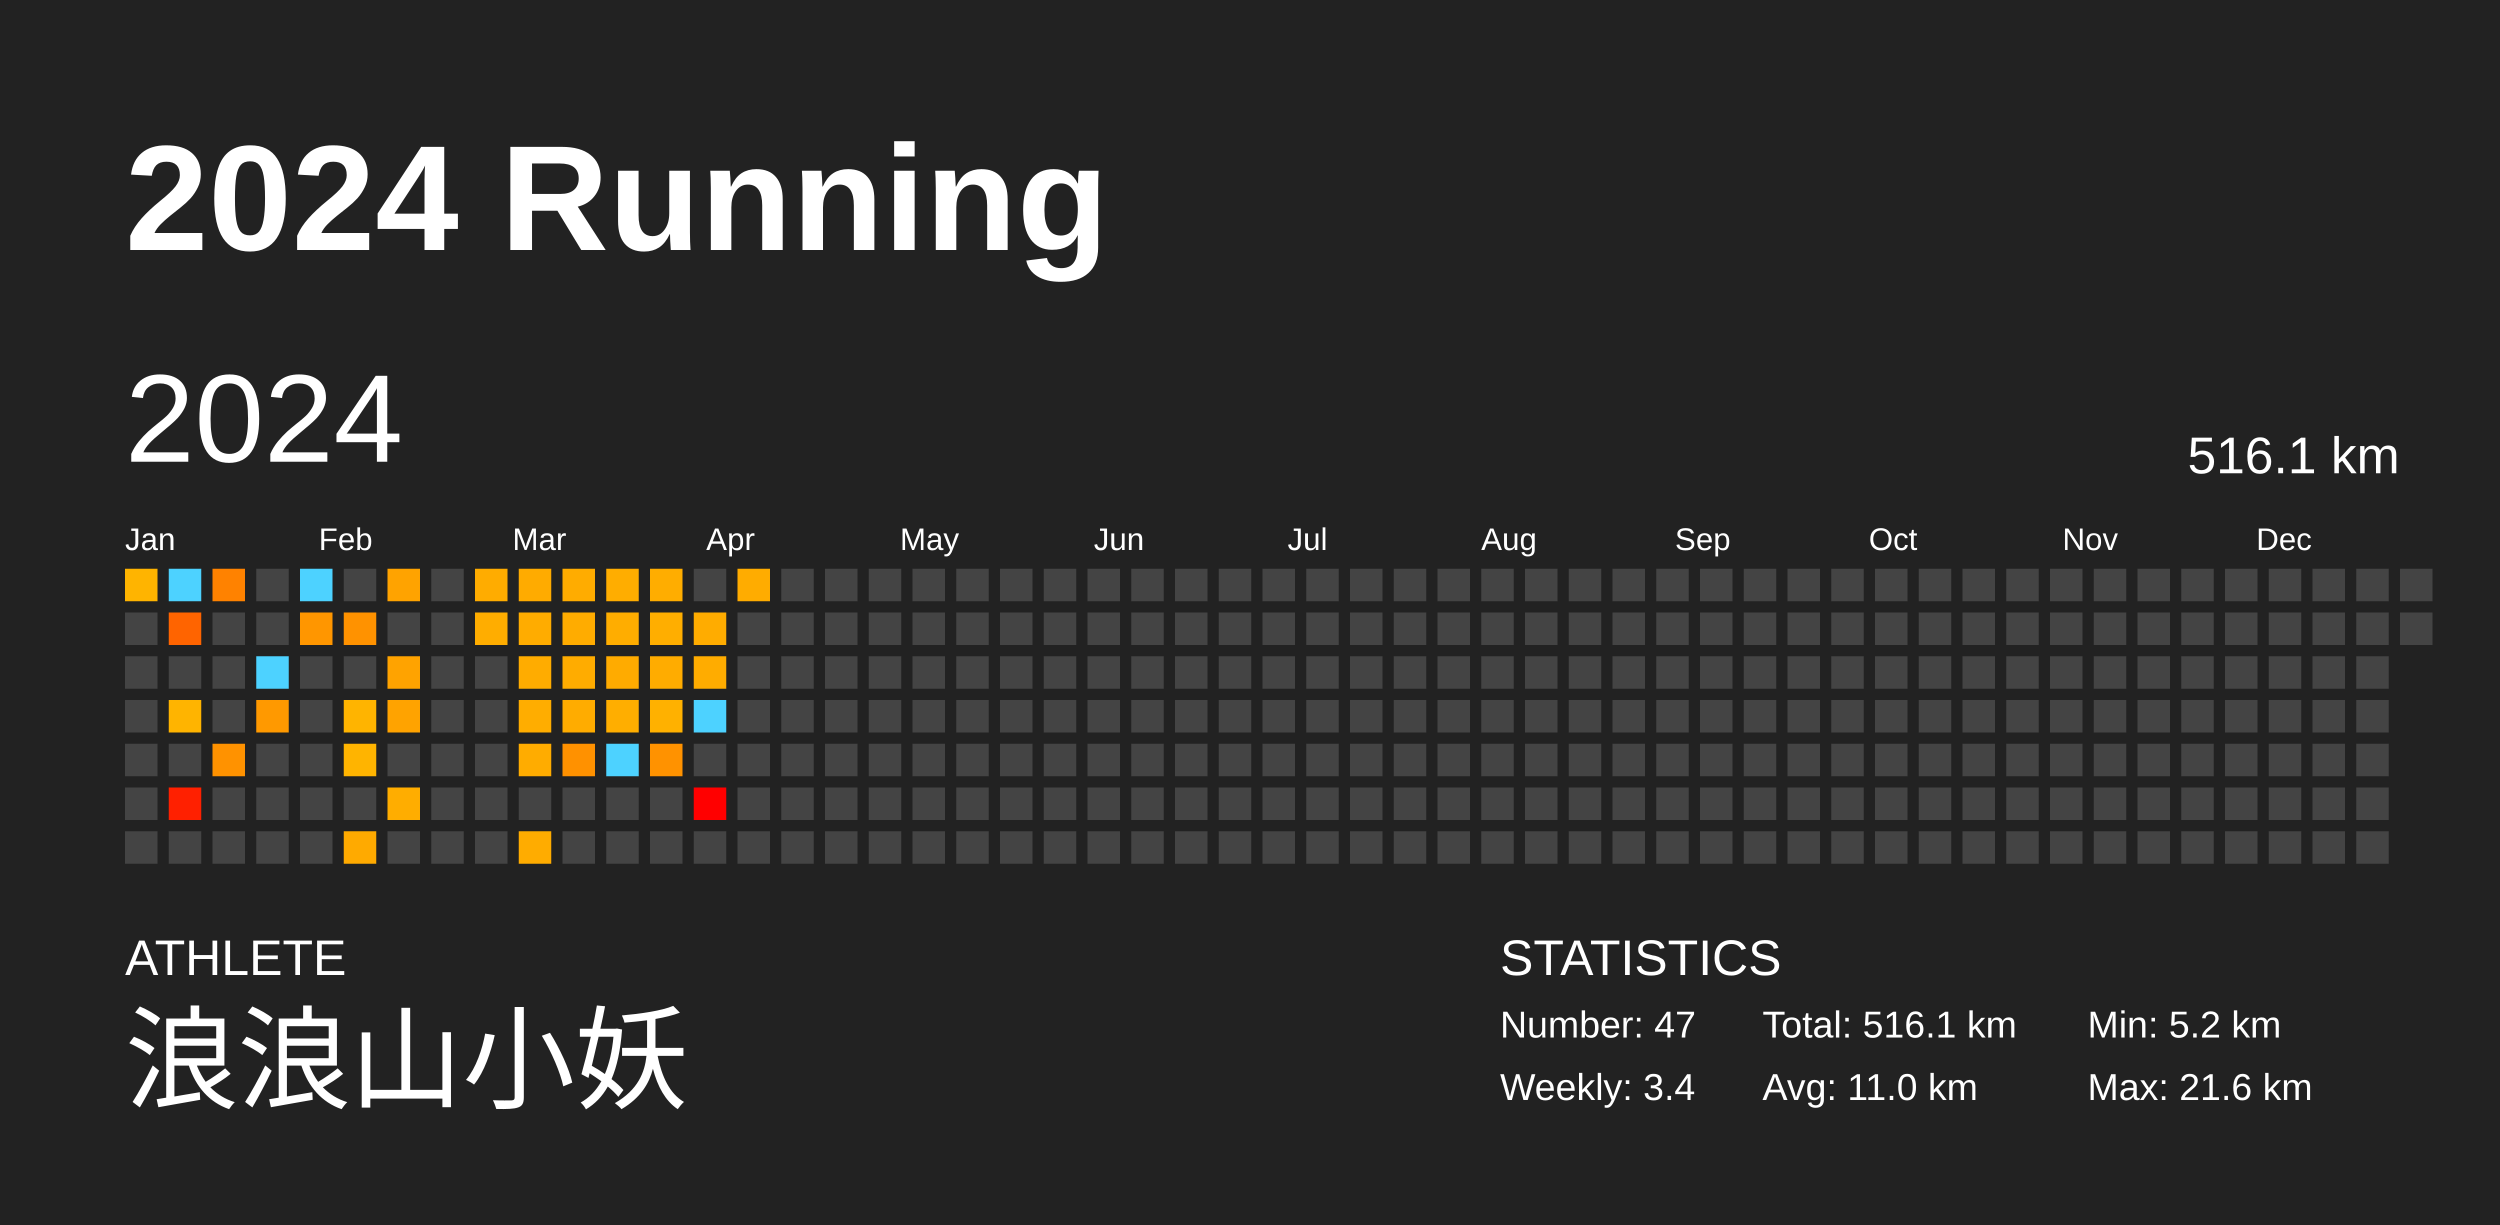
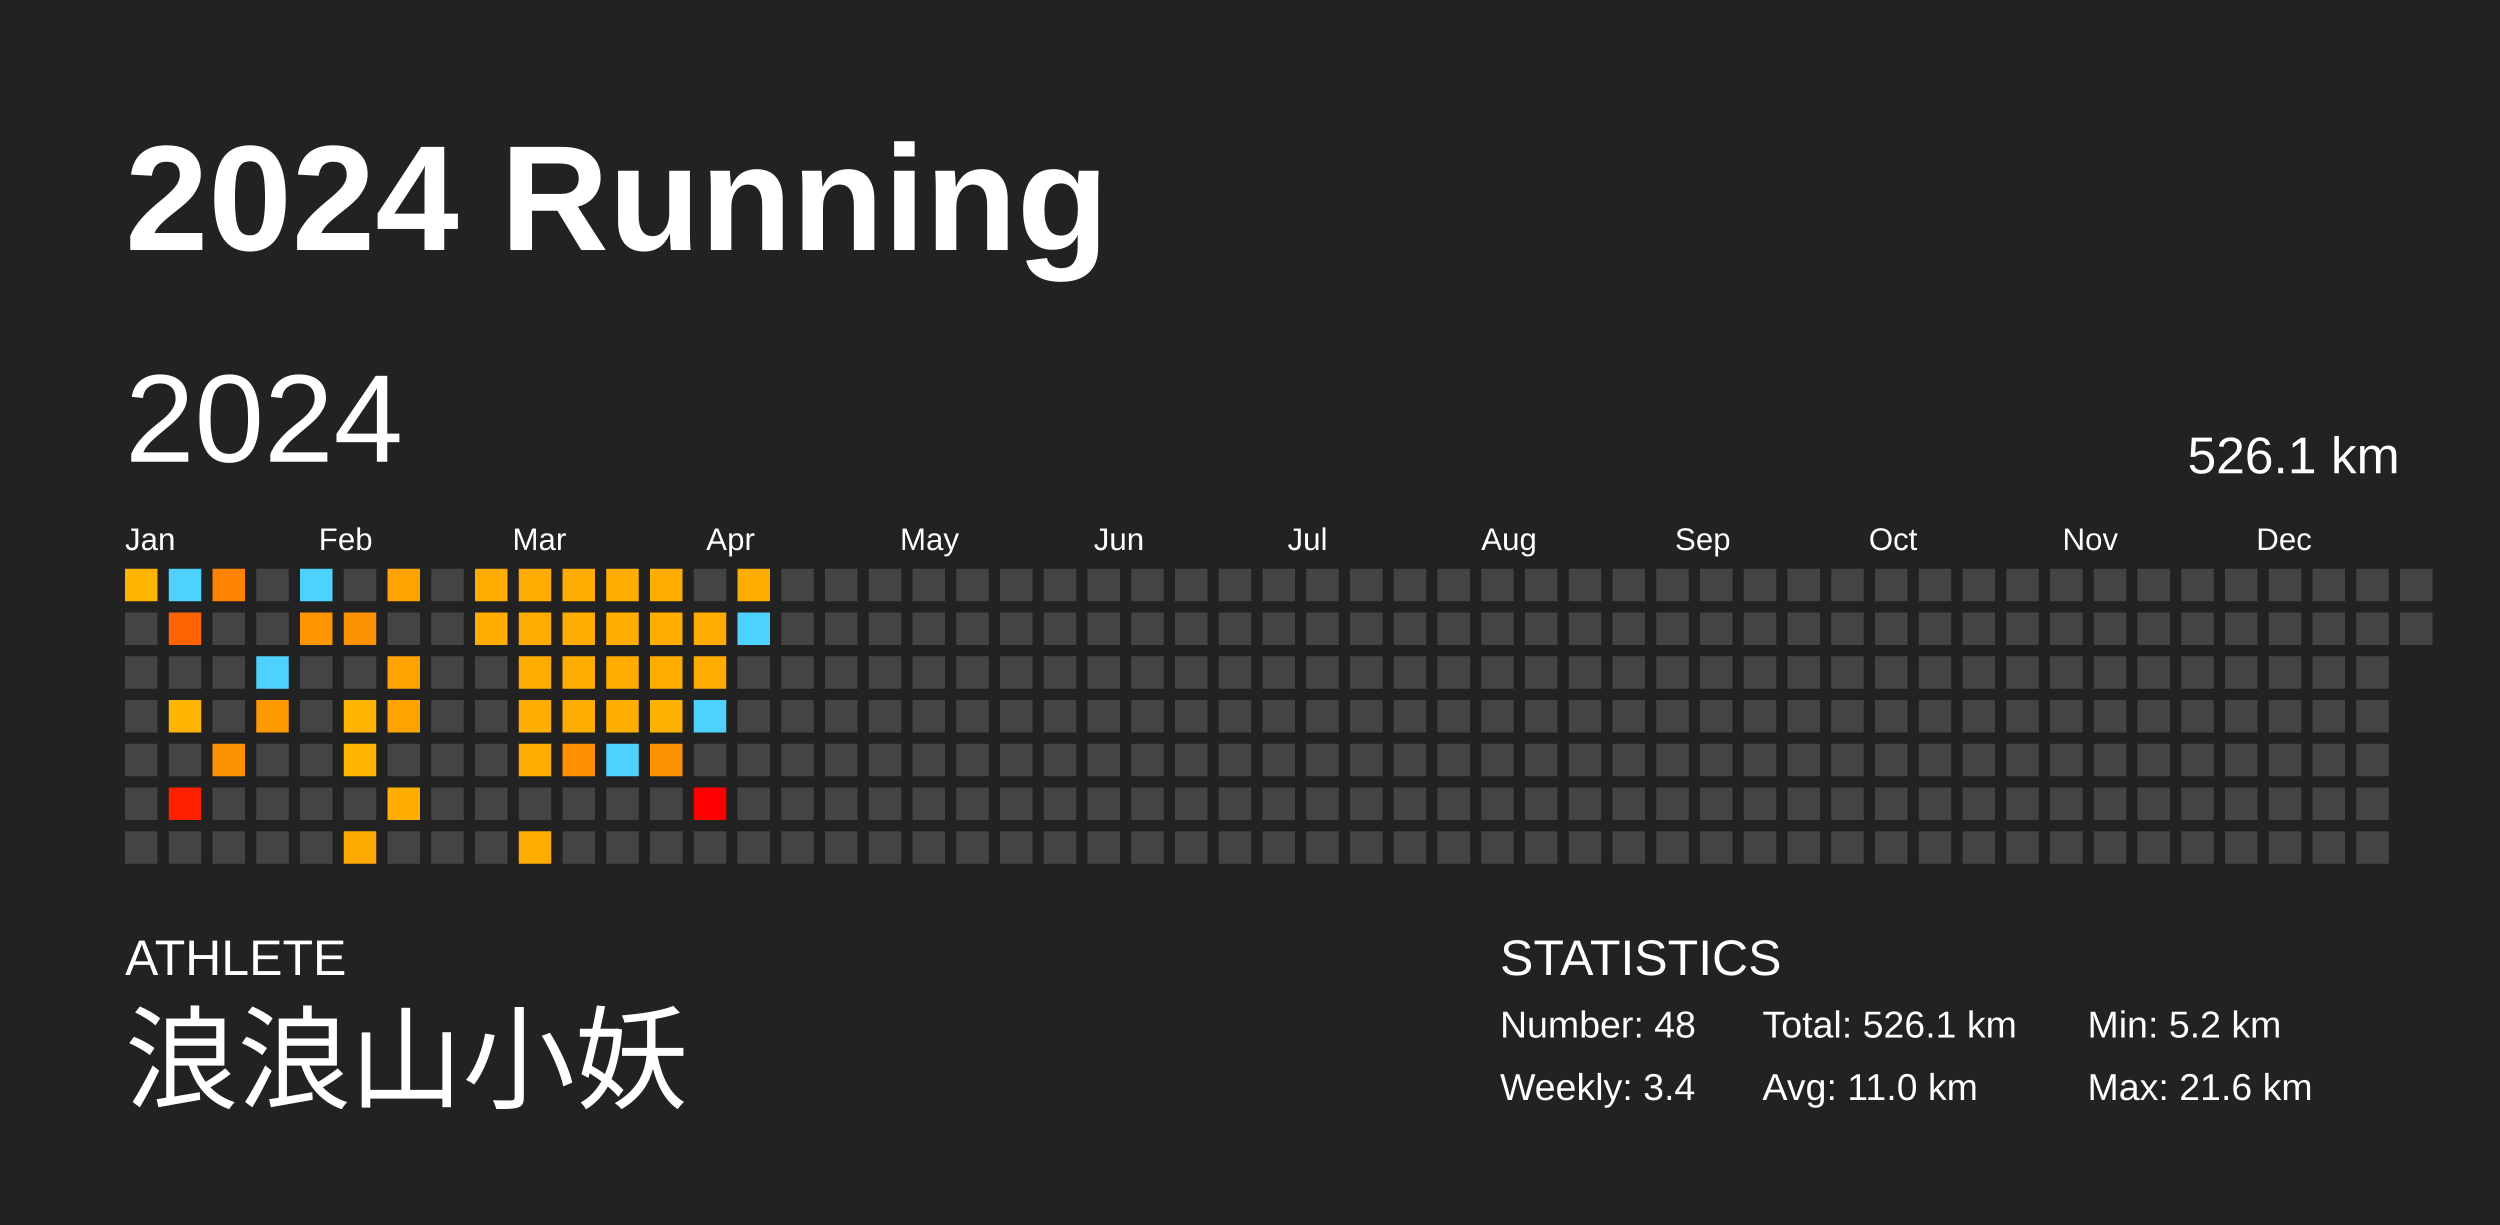
<svg xmlns="http://www.w3.org/2000/svg" baseProfile="full" height="98mm" version="1.1" viewBox="0,0,200,98" width="200mm">
  <defs />
  <rect fill="#222222" height="98" width="200" x="0" y="0" />
  <text fill="#FFFFFF" style="font-size:12px; font-family:Arial; font-weight:bold;" x="10" y="20">2024 Running</text>
  <text fill="#FFFFFF" style="font-size:4px; font-family:Arial" x="10" y="78">ATHLETE</text>
  <text fill="#FFFFFF" style="font-size:9px; font-family:Arial" x="10" y="88">浪浪山小妖</text>
  <text fill="#FFFFFF" style="font-size:4px; font-family:Arial" x="120" y="78">STATISTICS</text>
-   <text fill="#FFFFFF" style="font-size:3px; font-family:Arial" x="120" y="83">Number: 47</text>
+   <text fill="#FFFFFF" style="font-size:3px; font-family:Arial" x="120" y="83">Number: 48</text>
  <text fill="#FFFFFF" style="font-size:3px; font-family:Arial" x="120" y="88">Weekly: 3.4</text>
-   <text fill="#FFFFFF" style="font-size:3px; font-family:Arial" x="141" y="83">Total: 516.1 km</text>
+   <text fill="#FFFFFF" style="font-size:3px; font-family:Arial" x="141" y="83">Total: 526.1 km</text>
  <text fill="#FFFFFF" style="font-size:3px; font-family:Arial" x="141" y="88">Avg: 11.0 km</text>
  <text fill="#FFFFFF" style="font-size:3px; font-family:Arial" x="167" y="83">Min: 5.2 km</text>
  <text fill="#FFFFFF" style="font-size:3px; font-family:Arial" x="167" y="88">Max: 21.6 km</text>
  <text dominant-baseline="hanging" fill="#FFFFFF" style="font-size:10.0px; font-family:Arial;" x="10" y="30">2024</text>
-   <text dominant-baseline="hanging" fill="#FFFFFF" style="font-size:4.125px; font-family:Arial;" x="175" y="35">516.1 km</text>
+   <text dominant-baseline="hanging" fill="#FFFFFF" style="font-size:4.125px; font-family:Arial;" x="175" y="35">526.1 km</text>
  <text fill="#FFFFFF" style="font-size:2.5px; font-family:Arial" x="10.0" y="44">Jan</text>
  <text fill="#FFFFFF" style="font-size:2.5px; font-family:Arial" x="25.5" y="44">Feb</text>
  <text fill="#FFFFFF" style="font-size:2.5px; font-family:Arial" x="41.0" y="44">Mar</text>
  <text fill="#FFFFFF" style="font-size:2.5px; font-family:Arial" x="56.5" y="44">Apr</text>
  <text fill="#FFFFFF" style="font-size:2.5px; font-family:Arial" x="72.0" y="44">May</text>
  <text fill="#FFFFFF" style="font-size:2.5px; font-family:Arial" x="87.5" y="44">Jun</text>
  <text fill="#FFFFFF" style="font-size:2.5px; font-family:Arial" x="103.0" y="44">Jul</text>
  <text fill="#FFFFFF" style="font-size:2.5px; font-family:Arial" x="118.5" y="44">Aug</text>
  <text fill="#FFFFFF" style="font-size:2.5px; font-family:Arial" x="134.0" y="44">Sep</text>
  <text fill="#FFFFFF" style="font-size:2.5px; font-family:Arial" x="149.5" y="44">Oct</text>
  <text fill="#FFFFFF" style="font-size:2.5px; font-family:Arial" x="165.0" y="44">Nov</text>
  <text fill="#FFFFFF" style="font-size:2.5px; font-family:Arial" x="180.5" y="44">Dec</text>
  <rect fill="#ffb400" height="2.6" width="2.6" x="10.0" y="45.5" />
  <rect fill="#444444" height="2.6" width="2.6" x="10.0" y="49.0" />
  <rect fill="#444444" height="2.6" width="2.6" x="10.0" y="52.5" />
  <rect fill="#444444" height="2.6" width="2.6" x="10.0" y="56.0" />
  <rect fill="#444444" height="2.6" width="2.6" x="10.0" y="59.5" />
  <rect fill="#444444" height="2.6" width="2.6" x="10.0" y="63.0" />
  <rect fill="#444444" height="2.6" width="2.6" x="10.0" y="66.5" />
  <rect fill="#4dd2ff" height="2.6" width="2.6" x="13.5" y="45.5" />
  <rect fill="#ff6400" height="2.6" width="2.6" x="13.5" y="49.0" />
  <rect fill="#444444" height="2.6" width="2.6" x="13.5" y="52.5" />
  <rect fill="#ffb400" height="2.6" width="2.6" x="13.5" y="56.0" />
  <rect fill="#444444" height="2.6" width="2.6" x="13.5" y="59.5" />
  <rect fill="#ff2000" height="2.6" width="2.6" x="13.5" y="63.0" />
  <rect fill="#444444" height="2.6" width="2.6" x="13.5" y="66.5" />
  <rect fill="#ff8200" height="2.6" width="2.6" x="17.0" y="45.5" />
  <rect fill="#444444" height="2.6" width="2.6" x="17.0" y="49.0" />
  <rect fill="#444444" height="2.6" width="2.6" x="17.0" y="52.5" />
  <rect fill="#444444" height="2.6" width="2.6" x="17.0" y="56.0" />
  <rect fill="#ff9200" height="2.6" width="2.6" x="17.0" y="59.5" />
  <rect fill="#444444" height="2.6" width="2.6" x="17.0" y="63.0" />
  <rect fill="#444444" height="2.6" width="2.6" x="17.0" y="66.5" />
  <rect fill="#444444" height="2.6" width="2.6" x="20.5" y="45.5" />
  <rect fill="#444444" height="2.6" width="2.6" x="20.5" y="49.0" />
  <rect fill="#4dd2ff" height="2.6" width="2.6" x="20.5" y="52.5" />
  <rect fill="#ff9900" height="2.6" width="2.6" x="20.5" y="56.0" />
  <rect fill="#444444" height="2.6" width="2.6" x="20.5" y="59.5" />
  <rect fill="#444444" height="2.6" width="2.6" x="20.5" y="63.0" />
  <rect fill="#444444" height="2.6" width="2.6" x="20.5" y="66.5" />
  <rect fill="#4dd2ff" height="2.6" width="2.6" x="24.0" y="45.5" />
  <rect fill="#ff9600" height="2.6" width="2.6" x="24.0" y="49.0" />
  <rect fill="#444444" height="2.6" width="2.6" x="24.0" y="52.5" />
  <rect fill="#444444" height="2.6" width="2.6" x="24.0" y="56.0" />
  <rect fill="#444444" height="2.6" width="2.6" x="24.0" y="59.5" />
  <rect fill="#444444" height="2.6" width="2.6" x="24.0" y="63.0" />
  <rect fill="#444444" height="2.6" width="2.6" x="24.0" y="66.5" />
  <rect fill="#444444" height="2.6" width="2.6" x="27.5" y="45.5" />
  <rect fill="#ff9200" height="2.6" width="2.6" x="27.5" y="49.0" />
  <rect fill="#444444" height="2.6" width="2.6" x="27.5" y="52.5" />
  <rect fill="#ffb400" height="2.6" width="2.6" x="27.5" y="56.0" />
  <rect fill="#ffb400" height="2.6" width="2.6" x="27.5" y="59.5" />
  <rect fill="#444444" height="2.6" width="2.6" x="27.5" y="63.0" />
  <rect fill="#ffaa00" height="2.6" width="2.6" x="27.5" y="66.5" />
  <rect fill="#ffa300" height="2.6" width="2.6" x="31.0" y="45.5" />
  <rect fill="#444444" height="2.6" width="2.6" x="31.0" y="49.0" />
  <rect fill="#ffa300" height="2.6" width="2.6" x="31.0" y="52.5" />
  <rect fill="#ffa300" height="2.6" width="2.6" x="31.0" y="56.0" />
  <rect fill="#444444" height="2.6" width="2.6" x="31.0" y="59.5" />
  <rect fill="#ffad00" height="2.6" width="2.6" x="31.0" y="63.0" />
  <rect fill="#444444" height="2.6" width="2.6" x="31.0" y="66.5" />
  <rect fill="#444444" height="2.6" width="2.6" x="34.5" y="45.5" />
  <rect fill="#444444" height="2.6" width="2.6" x="34.5" y="49.0" />
  <rect fill="#444444" height="2.6" width="2.6" x="34.5" y="52.5" />
  <rect fill="#444444" height="2.6" width="2.6" x="34.5" y="56.0" />
  <rect fill="#444444" height="2.6" width="2.6" x="34.5" y="59.5" />
  <rect fill="#444444" height="2.6" width="2.6" x="34.5" y="63.0" />
  <rect fill="#444444" height="2.6" width="2.6" x="34.5" y="66.5" />
  <rect fill="#ffac00" height="2.6" width="2.6" x="38.0" y="45.5" />
  <rect fill="#ffad00" height="2.6" width="2.6" x="38.0" y="49.0" />
  <rect fill="#444444" height="2.6" width="2.6" x="38.0" y="52.5" />
  <rect fill="#444444" height="2.6" width="2.6" x="38.0" y="56.0" />
  <rect fill="#444444" height="2.6" width="2.6" x="38.0" y="59.5" />
  <rect fill="#444444" height="2.6" width="2.6" x="38.0" y="63.0" />
  <rect fill="#444444" height="2.6" width="2.6" x="38.0" y="66.5" />
  <rect fill="#ffab00" height="2.6" width="2.6" x="41.5" y="45.5" />
  <rect fill="#ffac00" height="2.6" width="2.6" x="41.5" y="49.0" />
  <rect fill="#ffac00" height="2.6" width="2.6" x="41.5" y="52.5" />
  <rect fill="#ffad00" height="2.6" width="2.6" x="41.5" y="56.0" />
  <rect fill="#ffac00" height="2.6" width="2.6" x="41.5" y="59.5" />
  <rect fill="#444444" height="2.6" width="2.6" x="41.5" y="63.0" />
  <rect fill="#ffac00" height="2.6" width="2.6" x="41.5" y="66.5" />
  <rect fill="#ffac00" height="2.6" width="2.6" x="45.0" y="45.5" />
  <rect fill="#ffac00" height="2.6" width="2.6" x="45.0" y="49.0" />
  <rect fill="#ffac00" height="2.6" width="2.6" x="45.0" y="52.5" />
  <rect fill="#ffac00" height="2.6" width="2.6" x="45.0" y="56.0" />
  <rect fill="#ff9100" height="2.6" width="2.6" x="45.0" y="59.5" />
  <rect fill="#444444" height="2.6" width="2.6" x="45.0" y="63.0" />
  <rect fill="#444444" height="2.6" width="2.6" x="45.0" y="66.5" />
  <rect fill="#ffad00" height="2.6" width="2.6" x="48.5" y="45.5" />
  <rect fill="#ffad00" height="2.6" width="2.6" x="48.5" y="49.0" />
  <rect fill="#ffab00" height="2.6" width="2.6" x="48.5" y="52.5" />
  <rect fill="#ffae00" height="2.6" width="2.6" x="48.5" y="56.0" />
  <rect fill="#4dd2ff" height="2.6" width="2.6" x="48.5" y="59.5" />
  <rect fill="#444444" height="2.6" width="2.6" x="48.5" y="63.0" />
  <rect fill="#444444" height="2.6" width="2.6" x="48.5" y="66.5" />
  <rect fill="#ffad00" height="2.6" width="2.6" x="52.0" y="45.5" />
  <rect fill="#ffae00" height="2.6" width="2.6" x="52.0" y="49.0" />
  <rect fill="#ffac00" height="2.6" width="2.6" x="52.0" y="52.5" />
  <rect fill="#ffb100" height="2.6" width="2.6" x="52.0" y="56.0" />
  <rect fill="#ff9200" height="2.6" width="2.6" x="52.0" y="59.5" />
  <rect fill="#444444" height="2.6" width="2.6" x="52.0" y="63.0" />
  <rect fill="#444444" height="2.6" width="2.6" x="52.0" y="66.5" />
  <rect fill="#444444" height="2.6" width="2.6" x="55.5" y="45.5" />
  <rect fill="#ffac00" height="2.6" width="2.6" x="55.5" y="49.0" />
  <rect fill="#ffac00" height="2.6" width="2.6" x="55.5" y="52.5" />
  <rect fill="#4dd2ff" height="2.6" width="2.6" x="55.5" y="56.0" />
  <rect fill="#444444" height="2.6" width="2.6" x="55.5" y="59.5" />
  <rect fill="red" height="2.6" width="2.6" x="55.5" y="63.0" />
  <rect fill="#444444" height="2.6" width="2.6" x="55.5" y="66.5" />
  <rect fill="#ffac00" height="2.6" width="2.6" x="59.0" y="45.5" />
-   <rect fill="#444444" height="2.6" width="2.6" x="59.0" y="49.0" />
+   <rect fill="#4dd2ff" height="2.6" width="2.6" x="59.0" y="49.0" />
  <rect fill="#444444" height="2.6" width="2.6" x="59.0" y="52.5" />
  <rect fill="#444444" height="2.6" width="2.6" x="59.0" y="56.0" />
  <rect fill="#444444" height="2.6" width="2.6" x="59.0" y="59.5" />
  <rect fill="#444444" height="2.6" width="2.6" x="59.0" y="63.0" />
  <rect fill="#444444" height="2.6" width="2.6" x="59.0" y="66.5" />
  <rect fill="#444444" height="2.6" width="2.6" x="62.5" y="45.5" />
  <rect fill="#444444" height="2.6" width="2.6" x="62.5" y="49.0" />
  <rect fill="#444444" height="2.6" width="2.6" x="62.5" y="52.5" />
  <rect fill="#444444" height="2.6" width="2.6" x="62.5" y="56.0" />
  <rect fill="#444444" height="2.6" width="2.6" x="62.5" y="59.5" />
  <rect fill="#444444" height="2.6" width="2.6" x="62.5" y="63.0" />
  <rect fill="#444444" height="2.6" width="2.6" x="62.5" y="66.5" />
  <rect fill="#444444" height="2.6" width="2.6" x="66.0" y="45.5" />
  <rect fill="#444444" height="2.6" width="2.6" x="66.0" y="49.0" />
  <rect fill="#444444" height="2.6" width="2.6" x="66.0" y="52.5" />
  <rect fill="#444444" height="2.6" width="2.6" x="66.0" y="56.0" />
  <rect fill="#444444" height="2.6" width="2.6" x="66.0" y="59.5" />
  <rect fill="#444444" height="2.6" width="2.6" x="66.0" y="63.0" />
  <rect fill="#444444" height="2.6" width="2.6" x="66.0" y="66.5" />
  <rect fill="#444444" height="2.6" width="2.6" x="69.5" y="45.5" />
  <rect fill="#444444" height="2.6" width="2.6" x="69.5" y="49.0" />
  <rect fill="#444444" height="2.6" width="2.6" x="69.5" y="52.5" />
  <rect fill="#444444" height="2.6" width="2.6" x="69.5" y="56.0" />
  <rect fill="#444444" height="2.6" width="2.6" x="69.5" y="59.5" />
  <rect fill="#444444" height="2.6" width="2.6" x="69.5" y="63.0" />
  <rect fill="#444444" height="2.6" width="2.6" x="69.5" y="66.5" />
  <rect fill="#444444" height="2.6" width="2.6" x="73.0" y="45.5" />
  <rect fill="#444444" height="2.6" width="2.6" x="73.0" y="49.0" />
  <rect fill="#444444" height="2.6" width="2.6" x="73.0" y="52.5" />
  <rect fill="#444444" height="2.6" width="2.6" x="73.0" y="56.0" />
  <rect fill="#444444" height="2.6" width="2.6" x="73.0" y="59.5" />
  <rect fill="#444444" height="2.6" width="2.6" x="73.0" y="63.0" />
  <rect fill="#444444" height="2.6" width="2.6" x="73.0" y="66.5" />
  <rect fill="#444444" height="2.6" width="2.6" x="76.5" y="45.5" />
  <rect fill="#444444" height="2.6" width="2.6" x="76.5" y="49.0" />
  <rect fill="#444444" height="2.6" width="2.6" x="76.5" y="52.5" />
  <rect fill="#444444" height="2.6" width="2.6" x="76.5" y="56.0" />
  <rect fill="#444444" height="2.6" width="2.6" x="76.5" y="59.5" />
  <rect fill="#444444" height="2.6" width="2.6" x="76.5" y="63.0" />
  <rect fill="#444444" height="2.6" width="2.6" x="76.5" y="66.5" />
  <rect fill="#444444" height="2.6" width="2.6" x="80.0" y="45.5" />
  <rect fill="#444444" height="2.6" width="2.6" x="80.0" y="49.0" />
  <rect fill="#444444" height="2.6" width="2.6" x="80.0" y="52.5" />
  <rect fill="#444444" height="2.6" width="2.6" x="80.0" y="56.0" />
  <rect fill="#444444" height="2.6" width="2.6" x="80.0" y="59.5" />
  <rect fill="#444444" height="2.6" width="2.6" x="80.0" y="63.0" />
  <rect fill="#444444" height="2.6" width="2.6" x="80.0" y="66.5" />
  <rect fill="#444444" height="2.6" width="2.6" x="83.5" y="45.5" />
  <rect fill="#444444" height="2.6" width="2.6" x="83.5" y="49.0" />
  <rect fill="#444444" height="2.6" width="2.6" x="83.5" y="52.5" />
  <rect fill="#444444" height="2.6" width="2.6" x="83.5" y="56.0" />
  <rect fill="#444444" height="2.6" width="2.6" x="83.5" y="59.5" />
  <rect fill="#444444" height="2.6" width="2.6" x="83.5" y="63.0" />
  <rect fill="#444444" height="2.6" width="2.6" x="83.5" y="66.5" />
  <rect fill="#444444" height="2.6" width="2.6" x="87.0" y="45.5" />
  <rect fill="#444444" height="2.6" width="2.6" x="87.0" y="49.0" />
  <rect fill="#444444" height="2.6" width="2.6" x="87.0" y="52.5" />
  <rect fill="#444444" height="2.6" width="2.6" x="87.0" y="56.0" />
  <rect fill="#444444" height="2.6" width="2.6" x="87.0" y="59.5" />
  <rect fill="#444444" height="2.6" width="2.6" x="87.0" y="63.0" />
  <rect fill="#444444" height="2.6" width="2.6" x="87.0" y="66.5" />
  <rect fill="#444444" height="2.6" width="2.6" x="90.5" y="45.5" />
  <rect fill="#444444" height="2.6" width="2.6" x="90.5" y="49.0" />
  <rect fill="#444444" height="2.6" width="2.6" x="90.5" y="52.5" />
  <rect fill="#444444" height="2.6" width="2.6" x="90.5" y="56.0" />
  <rect fill="#444444" height="2.6" width="2.6" x="90.5" y="59.5" />
  <rect fill="#444444" height="2.6" width="2.6" x="90.5" y="63.0" />
  <rect fill="#444444" height="2.6" width="2.6" x="90.5" y="66.5" />
  <rect fill="#444444" height="2.6" width="2.6" x="94.0" y="45.5" />
  <rect fill="#444444" height="2.6" width="2.6" x="94.0" y="49.0" />
  <rect fill="#444444" height="2.6" width="2.6" x="94.0" y="52.5" />
  <rect fill="#444444" height="2.6" width="2.6" x="94.0" y="56.0" />
  <rect fill="#444444" height="2.6" width="2.6" x="94.0" y="59.5" />
  <rect fill="#444444" height="2.6" width="2.6" x="94.0" y="63.0" />
  <rect fill="#444444" height="2.6" width="2.6" x="94.0" y="66.5" />
  <rect fill="#444444" height="2.6" width="2.6" x="97.5" y="45.5" />
  <rect fill="#444444" height="2.6" width="2.6" x="97.5" y="49.0" />
  <rect fill="#444444" height="2.6" width="2.6" x="97.5" y="52.5" />
  <rect fill="#444444" height="2.6" width="2.6" x="97.5" y="56.0" />
  <rect fill="#444444" height="2.6" width="2.6" x="97.5" y="59.5" />
  <rect fill="#444444" height="2.6" width="2.6" x="97.5" y="63.0" />
  <rect fill="#444444" height="2.6" width="2.6" x="97.5" y="66.5" />
  <rect fill="#444444" height="2.6" width="2.6" x="101.0" y="45.5" />
  <rect fill="#444444" height="2.6" width="2.6" x="101.0" y="49.0" />
  <rect fill="#444444" height="2.6" width="2.6" x="101.0" y="52.5" />
  <rect fill="#444444" height="2.6" width="2.6" x="101.0" y="56.0" />
  <rect fill="#444444" height="2.6" width="2.6" x="101.0" y="59.5" />
  <rect fill="#444444" height="2.6" width="2.6" x="101.0" y="63.0" />
  <rect fill="#444444" height="2.6" width="2.6" x="101.0" y="66.5" />
  <rect fill="#444444" height="2.6" width="2.6" x="104.5" y="45.5" />
  <rect fill="#444444" height="2.6" width="2.6" x="104.5" y="49.0" />
  <rect fill="#444444" height="2.6" width="2.6" x="104.5" y="52.5" />
  <rect fill="#444444" height="2.6" width="2.6" x="104.5" y="56.0" />
  <rect fill="#444444" height="2.6" width="2.6" x="104.5" y="59.5" />
  <rect fill="#444444" height="2.6" width="2.6" x="104.5" y="63.0" />
  <rect fill="#444444" height="2.6" width="2.6" x="104.5" y="66.5" />
  <rect fill="#444444" height="2.6" width="2.6" x="108.0" y="45.5" />
  <rect fill="#444444" height="2.6" width="2.6" x="108.0" y="49.0" />
  <rect fill="#444444" height="2.6" width="2.6" x="108.0" y="52.5" />
  <rect fill="#444444" height="2.6" width="2.6" x="108.0" y="56.0" />
  <rect fill="#444444" height="2.6" width="2.6" x="108.0" y="59.5" />
  <rect fill="#444444" height="2.6" width="2.6" x="108.0" y="63.0" />
  <rect fill="#444444" height="2.6" width="2.6" x="108.0" y="66.5" />
  <rect fill="#444444" height="2.6" width="2.6" x="111.5" y="45.5" />
  <rect fill="#444444" height="2.6" width="2.6" x="111.5" y="49.0" />
  <rect fill="#444444" height="2.6" width="2.6" x="111.5" y="52.5" />
  <rect fill="#444444" height="2.6" width="2.6" x="111.5" y="56.0" />
  <rect fill="#444444" height="2.6" width="2.6" x="111.5" y="59.5" />
  <rect fill="#444444" height="2.6" width="2.6" x="111.5" y="63.0" />
  <rect fill="#444444" height="2.6" width="2.6" x="111.5" y="66.5" />
  <rect fill="#444444" height="2.6" width="2.6" x="115.0" y="45.5" />
  <rect fill="#444444" height="2.6" width="2.6" x="115.0" y="49.0" />
  <rect fill="#444444" height="2.6" width="2.6" x="115.0" y="52.5" />
  <rect fill="#444444" height="2.6" width="2.6" x="115.0" y="56.0" />
  <rect fill="#444444" height="2.6" width="2.6" x="115.0" y="59.5" />
  <rect fill="#444444" height="2.6" width="2.6" x="115.0" y="63.0" />
  <rect fill="#444444" height="2.6" width="2.6" x="115.0" y="66.5" />
  <rect fill="#444444" height="2.6" width="2.6" x="118.5" y="45.5" />
  <rect fill="#444444" height="2.6" width="2.6" x="118.5" y="49.0" />
  <rect fill="#444444" height="2.6" width="2.6" x="118.5" y="52.5" />
  <rect fill="#444444" height="2.6" width="2.6" x="118.5" y="56.0" />
  <rect fill="#444444" height="2.6" width="2.6" x="118.5" y="59.5" />
  <rect fill="#444444" height="2.6" width="2.6" x="118.5" y="63.0" />
  <rect fill="#444444" height="2.6" width="2.6" x="118.5" y="66.5" />
  <rect fill="#444444" height="2.6" width="2.6" x="122.0" y="45.5" />
  <rect fill="#444444" height="2.6" width="2.6" x="122.0" y="49.0" />
  <rect fill="#444444" height="2.6" width="2.6" x="122.0" y="52.5" />
  <rect fill="#444444" height="2.6" width="2.6" x="122.0" y="56.0" />
  <rect fill="#444444" height="2.6" width="2.6" x="122.0" y="59.5" />
  <rect fill="#444444" height="2.6" width="2.6" x="122.0" y="63.0" />
  <rect fill="#444444" height="2.6" width="2.6" x="122.0" y="66.5" />
  <rect fill="#444444" height="2.6" width="2.6" x="125.5" y="45.5" />
  <rect fill="#444444" height="2.6" width="2.6" x="125.5" y="49.0" />
  <rect fill="#444444" height="2.6" width="2.6" x="125.5" y="52.5" />
  <rect fill="#444444" height="2.6" width="2.6" x="125.5" y="56.0" />
  <rect fill="#444444" height="2.6" width="2.6" x="125.5" y="59.5" />
  <rect fill="#444444" height="2.6" width="2.6" x="125.5" y="63.0" />
  <rect fill="#444444" height="2.6" width="2.6" x="125.5" y="66.5" />
  <rect fill="#444444" height="2.6" width="2.6" x="129.0" y="45.5" />
  <rect fill="#444444" height="2.6" width="2.6" x="129.0" y="49.0" />
  <rect fill="#444444" height="2.6" width="2.6" x="129.0" y="52.5" />
  <rect fill="#444444" height="2.6" width="2.6" x="129.0" y="56.0" />
  <rect fill="#444444" height="2.6" width="2.6" x="129.0" y="59.5" />
  <rect fill="#444444" height="2.6" width="2.6" x="129.0" y="63.0" />
  <rect fill="#444444" height="2.6" width="2.6" x="129.0" y="66.5" />
  <rect fill="#444444" height="2.6" width="2.6" x="132.5" y="45.5" />
  <rect fill="#444444" height="2.6" width="2.6" x="132.5" y="49.0" />
  <rect fill="#444444" height="2.6" width="2.6" x="132.5" y="52.5" />
  <rect fill="#444444" height="2.6" width="2.6" x="132.5" y="56.0" />
  <rect fill="#444444" height="2.6" width="2.6" x="132.5" y="59.5" />
  <rect fill="#444444" height="2.6" width="2.6" x="132.5" y="63.0" />
  <rect fill="#444444" height="2.6" width="2.6" x="132.5" y="66.5" />
  <rect fill="#444444" height="2.6" width="2.6" x="136.0" y="45.5" />
  <rect fill="#444444" height="2.6" width="2.6" x="136.0" y="49.0" />
  <rect fill="#444444" height="2.6" width="2.6" x="136.0" y="52.5" />
  <rect fill="#444444" height="2.6" width="2.6" x="136.0" y="56.0" />
  <rect fill="#444444" height="2.6" width="2.6" x="136.0" y="59.5" />
  <rect fill="#444444" height="2.6" width="2.6" x="136.0" y="63.0" />
  <rect fill="#444444" height="2.6" width="2.6" x="136.0" y="66.5" />
  <rect fill="#444444" height="2.6" width="2.6" x="139.5" y="45.5" />
  <rect fill="#444444" height="2.6" width="2.6" x="139.5" y="49.0" />
  <rect fill="#444444" height="2.6" width="2.6" x="139.5" y="52.5" />
  <rect fill="#444444" height="2.6" width="2.6" x="139.5" y="56.0" />
  <rect fill="#444444" height="2.6" width="2.6" x="139.5" y="59.5" />
  <rect fill="#444444" height="2.6" width="2.6" x="139.5" y="63.0" />
  <rect fill="#444444" height="2.6" width="2.6" x="139.5" y="66.5" />
  <rect fill="#444444" height="2.6" width="2.6" x="143.0" y="45.5" />
  <rect fill="#444444" height="2.6" width="2.6" x="143.0" y="49.0" />
  <rect fill="#444444" height="2.6" width="2.6" x="143.0" y="52.5" />
  <rect fill="#444444" height="2.6" width="2.6" x="143.0" y="56.0" />
  <rect fill="#444444" height="2.6" width="2.6" x="143.0" y="59.5" />
  <rect fill="#444444" height="2.6" width="2.6" x="143.0" y="63.0" />
  <rect fill="#444444" height="2.6" width="2.6" x="143.0" y="66.5" />
  <rect fill="#444444" height="2.6" width="2.6" x="146.5" y="45.5" />
  <rect fill="#444444" height="2.6" width="2.6" x="146.5" y="49.0" />
  <rect fill="#444444" height="2.6" width="2.6" x="146.5" y="52.5" />
  <rect fill="#444444" height="2.6" width="2.6" x="146.5" y="56.0" />
  <rect fill="#444444" height="2.6" width="2.6" x="146.5" y="59.5" />
  <rect fill="#444444" height="2.6" width="2.6" x="146.5" y="63.0" />
  <rect fill="#444444" height="2.6" width="2.6" x="146.5" y="66.5" />
  <rect fill="#444444" height="2.6" width="2.6" x="150.0" y="45.5" />
  <rect fill="#444444" height="2.6" width="2.6" x="150.0" y="49.0" />
  <rect fill="#444444" height="2.6" width="2.6" x="150.0" y="52.5" />
  <rect fill="#444444" height="2.6" width="2.6" x="150.0" y="56.0" />
  <rect fill="#444444" height="2.6" width="2.6" x="150.0" y="59.5" />
  <rect fill="#444444" height="2.6" width="2.6" x="150.0" y="63.0" />
  <rect fill="#444444" height="2.6" width="2.6" x="150.0" y="66.5" />
  <rect fill="#444444" height="2.6" width="2.6" x="153.5" y="45.5" />
  <rect fill="#444444" height="2.6" width="2.6" x="153.5" y="49.0" />
  <rect fill="#444444" height="2.6" width="2.6" x="153.5" y="52.5" />
  <rect fill="#444444" height="2.6" width="2.6" x="153.5" y="56.0" />
  <rect fill="#444444" height="2.6" width="2.6" x="153.5" y="59.5" />
  <rect fill="#444444" height="2.6" width="2.6" x="153.5" y="63.0" />
  <rect fill="#444444" height="2.6" width="2.6" x="153.5" y="66.5" />
  <rect fill="#444444" height="2.6" width="2.6" x="157.0" y="45.5" />
  <rect fill="#444444" height="2.6" width="2.6" x="157.0" y="49.0" />
  <rect fill="#444444" height="2.6" width="2.6" x="157.0" y="52.5" />
  <rect fill="#444444" height="2.6" width="2.6" x="157.0" y="56.0" />
  <rect fill="#444444" height="2.6" width="2.6" x="157.0" y="59.5" />
  <rect fill="#444444" height="2.6" width="2.6" x="157.0" y="63.0" />
  <rect fill="#444444" height="2.6" width="2.6" x="157.0" y="66.5" />
  <rect fill="#444444" height="2.6" width="2.6" x="160.5" y="45.5" />
  <rect fill="#444444" height="2.6" width="2.6" x="160.5" y="49.0" />
  <rect fill="#444444" height="2.6" width="2.6" x="160.5" y="52.5" />
  <rect fill="#444444" height="2.6" width="2.6" x="160.5" y="56.0" />
  <rect fill="#444444" height="2.6" width="2.6" x="160.5" y="59.5" />
  <rect fill="#444444" height="2.6" width="2.6" x="160.5" y="63.0" />
  <rect fill="#444444" height="2.6" width="2.6" x="160.5" y="66.5" />
  <rect fill="#444444" height="2.6" width="2.6" x="164.0" y="45.5" />
  <rect fill="#444444" height="2.6" width="2.6" x="164.0" y="49.0" />
  <rect fill="#444444" height="2.6" width="2.6" x="164.0" y="52.5" />
  <rect fill="#444444" height="2.6" width="2.6" x="164.0" y="56.0" />
  <rect fill="#444444" height="2.6" width="2.6" x="164.0" y="59.5" />
  <rect fill="#444444" height="2.6" width="2.6" x="164.0" y="63.0" />
  <rect fill="#444444" height="2.6" width="2.6" x="164.0" y="66.5" />
  <rect fill="#444444" height="2.6" width="2.6" x="167.5" y="45.5" />
  <rect fill="#444444" height="2.6" width="2.6" x="167.5" y="49.0" />
  <rect fill="#444444" height="2.6" width="2.6" x="167.5" y="52.5" />
  <rect fill="#444444" height="2.6" width="2.6" x="167.5" y="56.0" />
  <rect fill="#444444" height="2.6" width="2.6" x="167.5" y="59.5" />
  <rect fill="#444444" height="2.6" width="2.6" x="167.5" y="63.0" />
  <rect fill="#444444" height="2.6" width="2.6" x="167.5" y="66.5" />
  <rect fill="#444444" height="2.6" width="2.6" x="171.0" y="45.5" />
  <rect fill="#444444" height="2.6" width="2.6" x="171.0" y="49.0" />
  <rect fill="#444444" height="2.6" width="2.6" x="171.0" y="52.5" />
  <rect fill="#444444" height="2.6" width="2.6" x="171.0" y="56.0" />
  <rect fill="#444444" height="2.6" width="2.6" x="171.0" y="59.5" />
  <rect fill="#444444" height="2.6" width="2.6" x="171.0" y="63.0" />
  <rect fill="#444444" height="2.6" width="2.6" x="171.0" y="66.5" />
  <rect fill="#444444" height="2.6" width="2.6" x="174.5" y="45.5" />
  <rect fill="#444444" height="2.6" width="2.6" x="174.5" y="49.0" />
  <rect fill="#444444" height="2.6" width="2.6" x="174.5" y="52.5" />
  <rect fill="#444444" height="2.6" width="2.6" x="174.5" y="56.0" />
  <rect fill="#444444" height="2.6" width="2.6" x="174.5" y="59.5" />
  <rect fill="#444444" height="2.6" width="2.6" x="174.5" y="63.0" />
  <rect fill="#444444" height="2.6" width="2.6" x="174.5" y="66.5" />
  <rect fill="#444444" height="2.6" width="2.6" x="178.0" y="45.5" />
  <rect fill="#444444" height="2.6" width="2.6" x="178.0" y="49.0" />
  <rect fill="#444444" height="2.6" width="2.6" x="178.0" y="52.5" />
  <rect fill="#444444" height="2.6" width="2.6" x="178.0" y="56.0" />
  <rect fill="#444444" height="2.6" width="2.6" x="178.0" y="59.5" />
  <rect fill="#444444" height="2.6" width="2.6" x="178.0" y="63.0" />
  <rect fill="#444444" height="2.6" width="2.6" x="178.0" y="66.5" />
  <rect fill="#444444" height="2.6" width="2.6" x="181.5" y="45.5" />
  <rect fill="#444444" height="2.6" width="2.6" x="181.5" y="49.0" />
  <rect fill="#444444" height="2.6" width="2.6" x="181.5" y="52.5" />
  <rect fill="#444444" height="2.6" width="2.6" x="181.5" y="56.0" />
  <rect fill="#444444" height="2.6" width="2.6" x="181.5" y="59.5" />
  <rect fill="#444444" height="2.6" width="2.6" x="181.5" y="63.0" />
  <rect fill="#444444" height="2.6" width="2.6" x="181.5" y="66.5" />
  <rect fill="#444444" height="2.6" width="2.6" x="185.0" y="45.5" />
  <rect fill="#444444" height="2.6" width="2.6" x="185.0" y="49.0" />
  <rect fill="#444444" height="2.6" width="2.6" x="185.0" y="52.5" />
  <rect fill="#444444" height="2.6" width="2.6" x="185.0" y="56.0" />
  <rect fill="#444444" height="2.6" width="2.6" x="185.0" y="59.5" />
  <rect fill="#444444" height="2.6" width="2.6" x="185.0" y="63.0" />
  <rect fill="#444444" height="2.6" width="2.6" x="185.0" y="66.5" />
  <rect fill="#444444" height="2.6" width="2.6" x="188.5" y="45.5" />
  <rect fill="#444444" height="2.6" width="2.6" x="188.5" y="49.0" />
  <rect fill="#444444" height="2.6" width="2.6" x="188.5" y="52.5" />
  <rect fill="#444444" height="2.6" width="2.6" x="188.5" y="56.0" />
  <rect fill="#444444" height="2.6" width="2.6" x="188.5" y="59.5" />
  <rect fill="#444444" height="2.6" width="2.6" x="188.5" y="63.0" />
  <rect fill="#444444" height="2.6" width="2.6" x="188.5" y="66.5" />
  <rect fill="#444444" height="2.6" width="2.6" x="192.0" y="45.5" />
  <rect fill="#444444" height="2.6" width="2.6" x="192.0" y="49.0" />
</svg>
